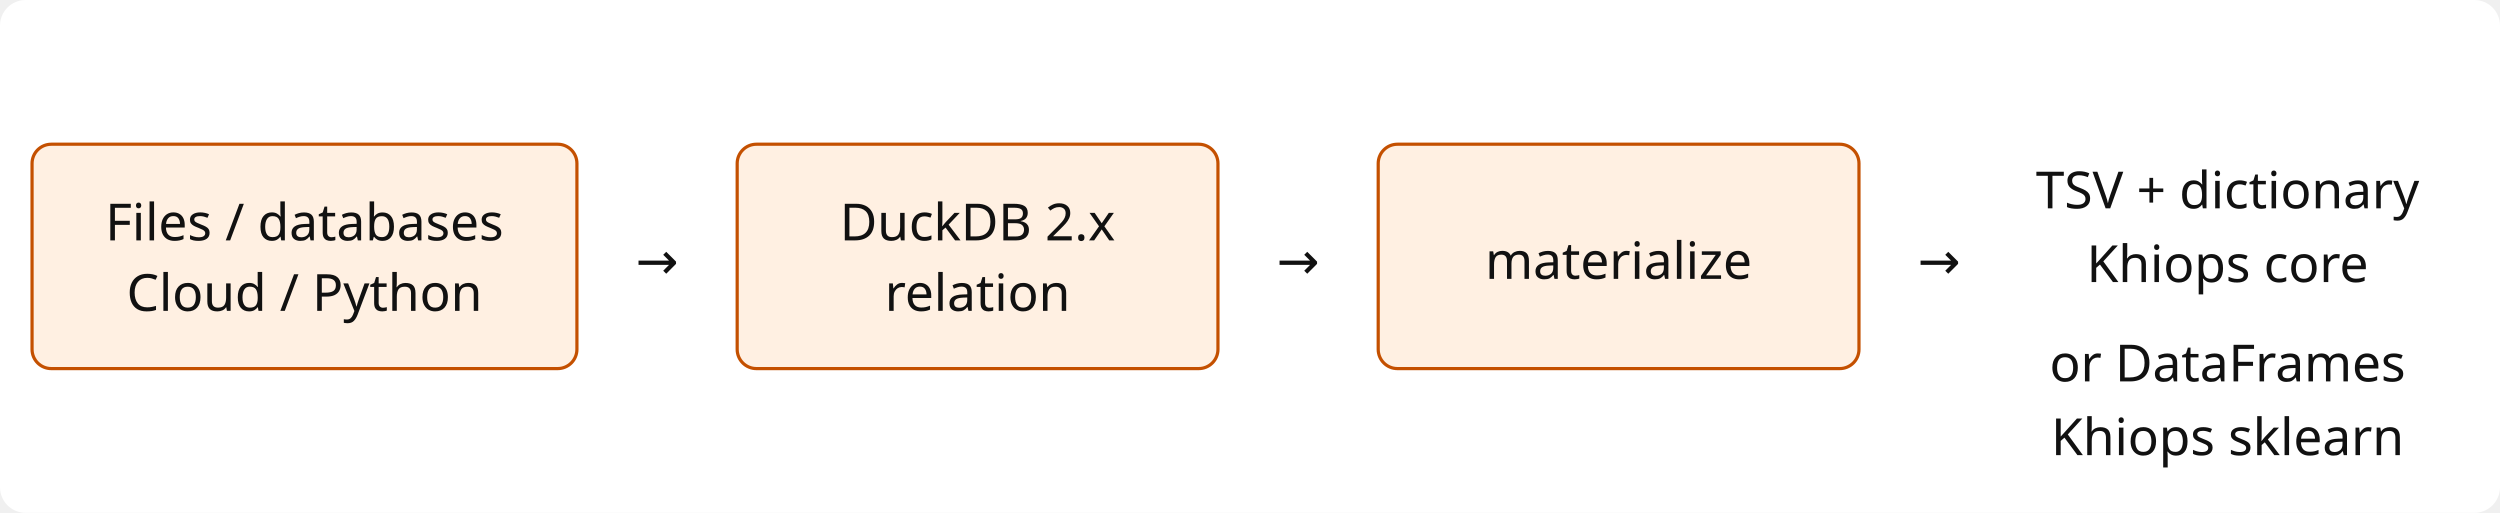
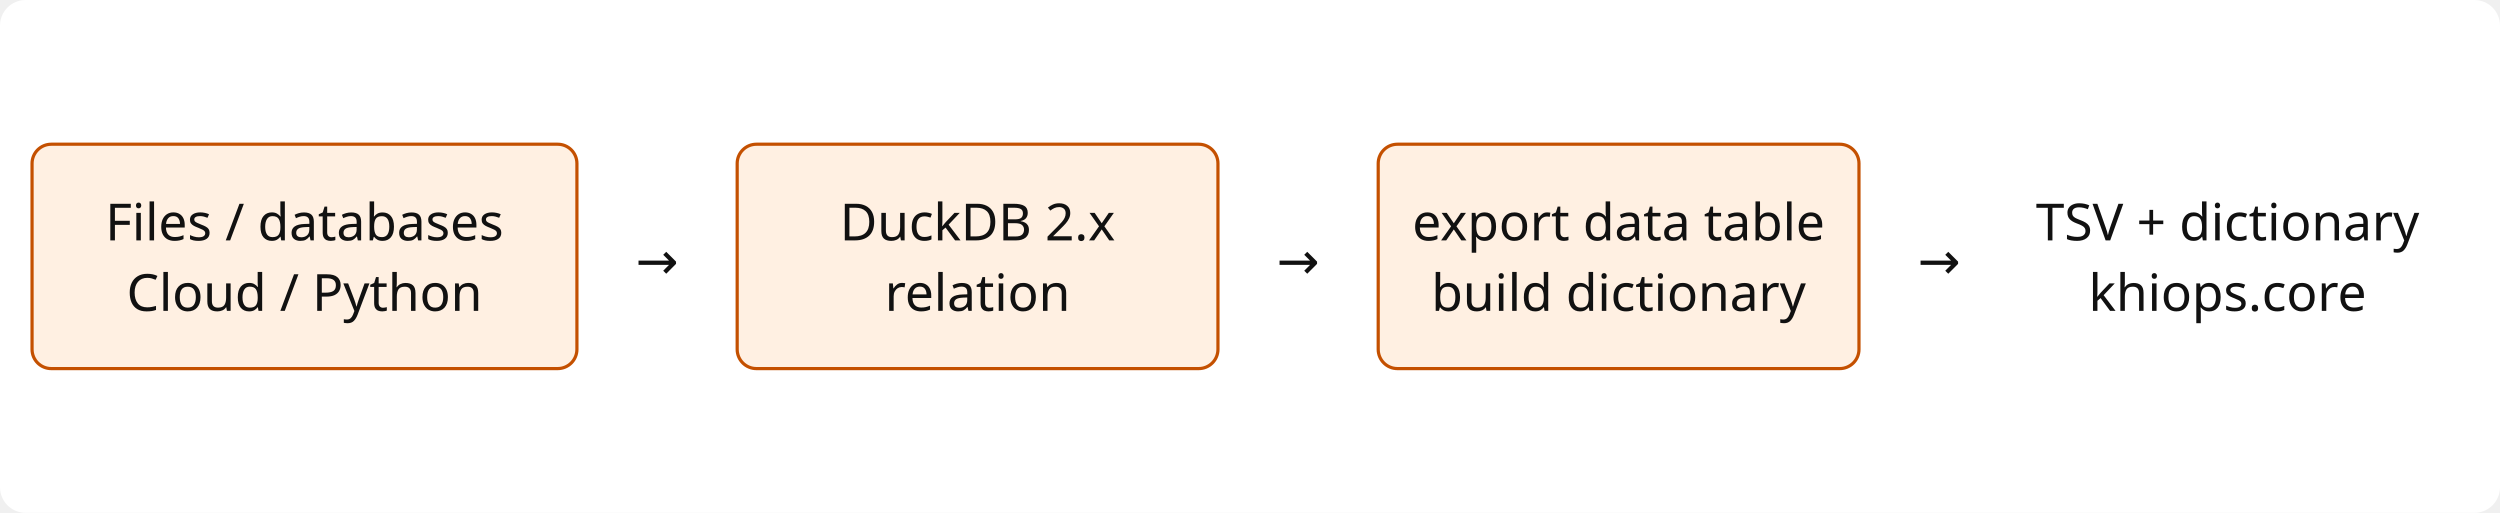
<svg xmlns="http://www.w3.org/2000/svg" width="780" height="160" viewBox="0 0 780 160">
  <rect width="780" height="160" rx="8" fill="#fff" />
  <g fill="#111" font-family="sans-serif" font-size="16" text-anchor="middle">
    <rect x="10" y="45" width="170" height="70" rx="6" fill="#fff0e2" stroke="#c45000" />
    <text x="95" y="75">Files / databases</text>
    <text x="95" y="97">Cloud / Python</text>
    <text x="205" y="87">→</text>
    <rect x="230" y="45" width="150" height="70" rx="6" fill="#fff0e2" stroke="#c45000" />
    <text x="305" y="75">DuckDB 2.x</text>
    <text x="305" y="97">relation</text>
    <text x="405" y="87">→</text>
    <rect x="430" y="45" width="150" height="70" rx="6" fill="#fff0e2" stroke="#c45000" />
-     <text x="505" y="87">materialize</text>
+     <text x="505" y="75">export data table</text>
+     <text x="505" y="97">build dictionary</text>
    <text x="605" y="87">→</text>
-     <text x="695" y="65">TSV + dictionary</text>
-     <text x="695" y="88">Khiops core</text>
-     <text x="695" y="119">or DataFrames</text>
-     <text x="695" y="142">Khiops sklearn</text>
+     <text x="695" y="75">TSV + dictionary</text>
+     <text x="695" y="97">khiops.core</text>
  </g>
</svg>
